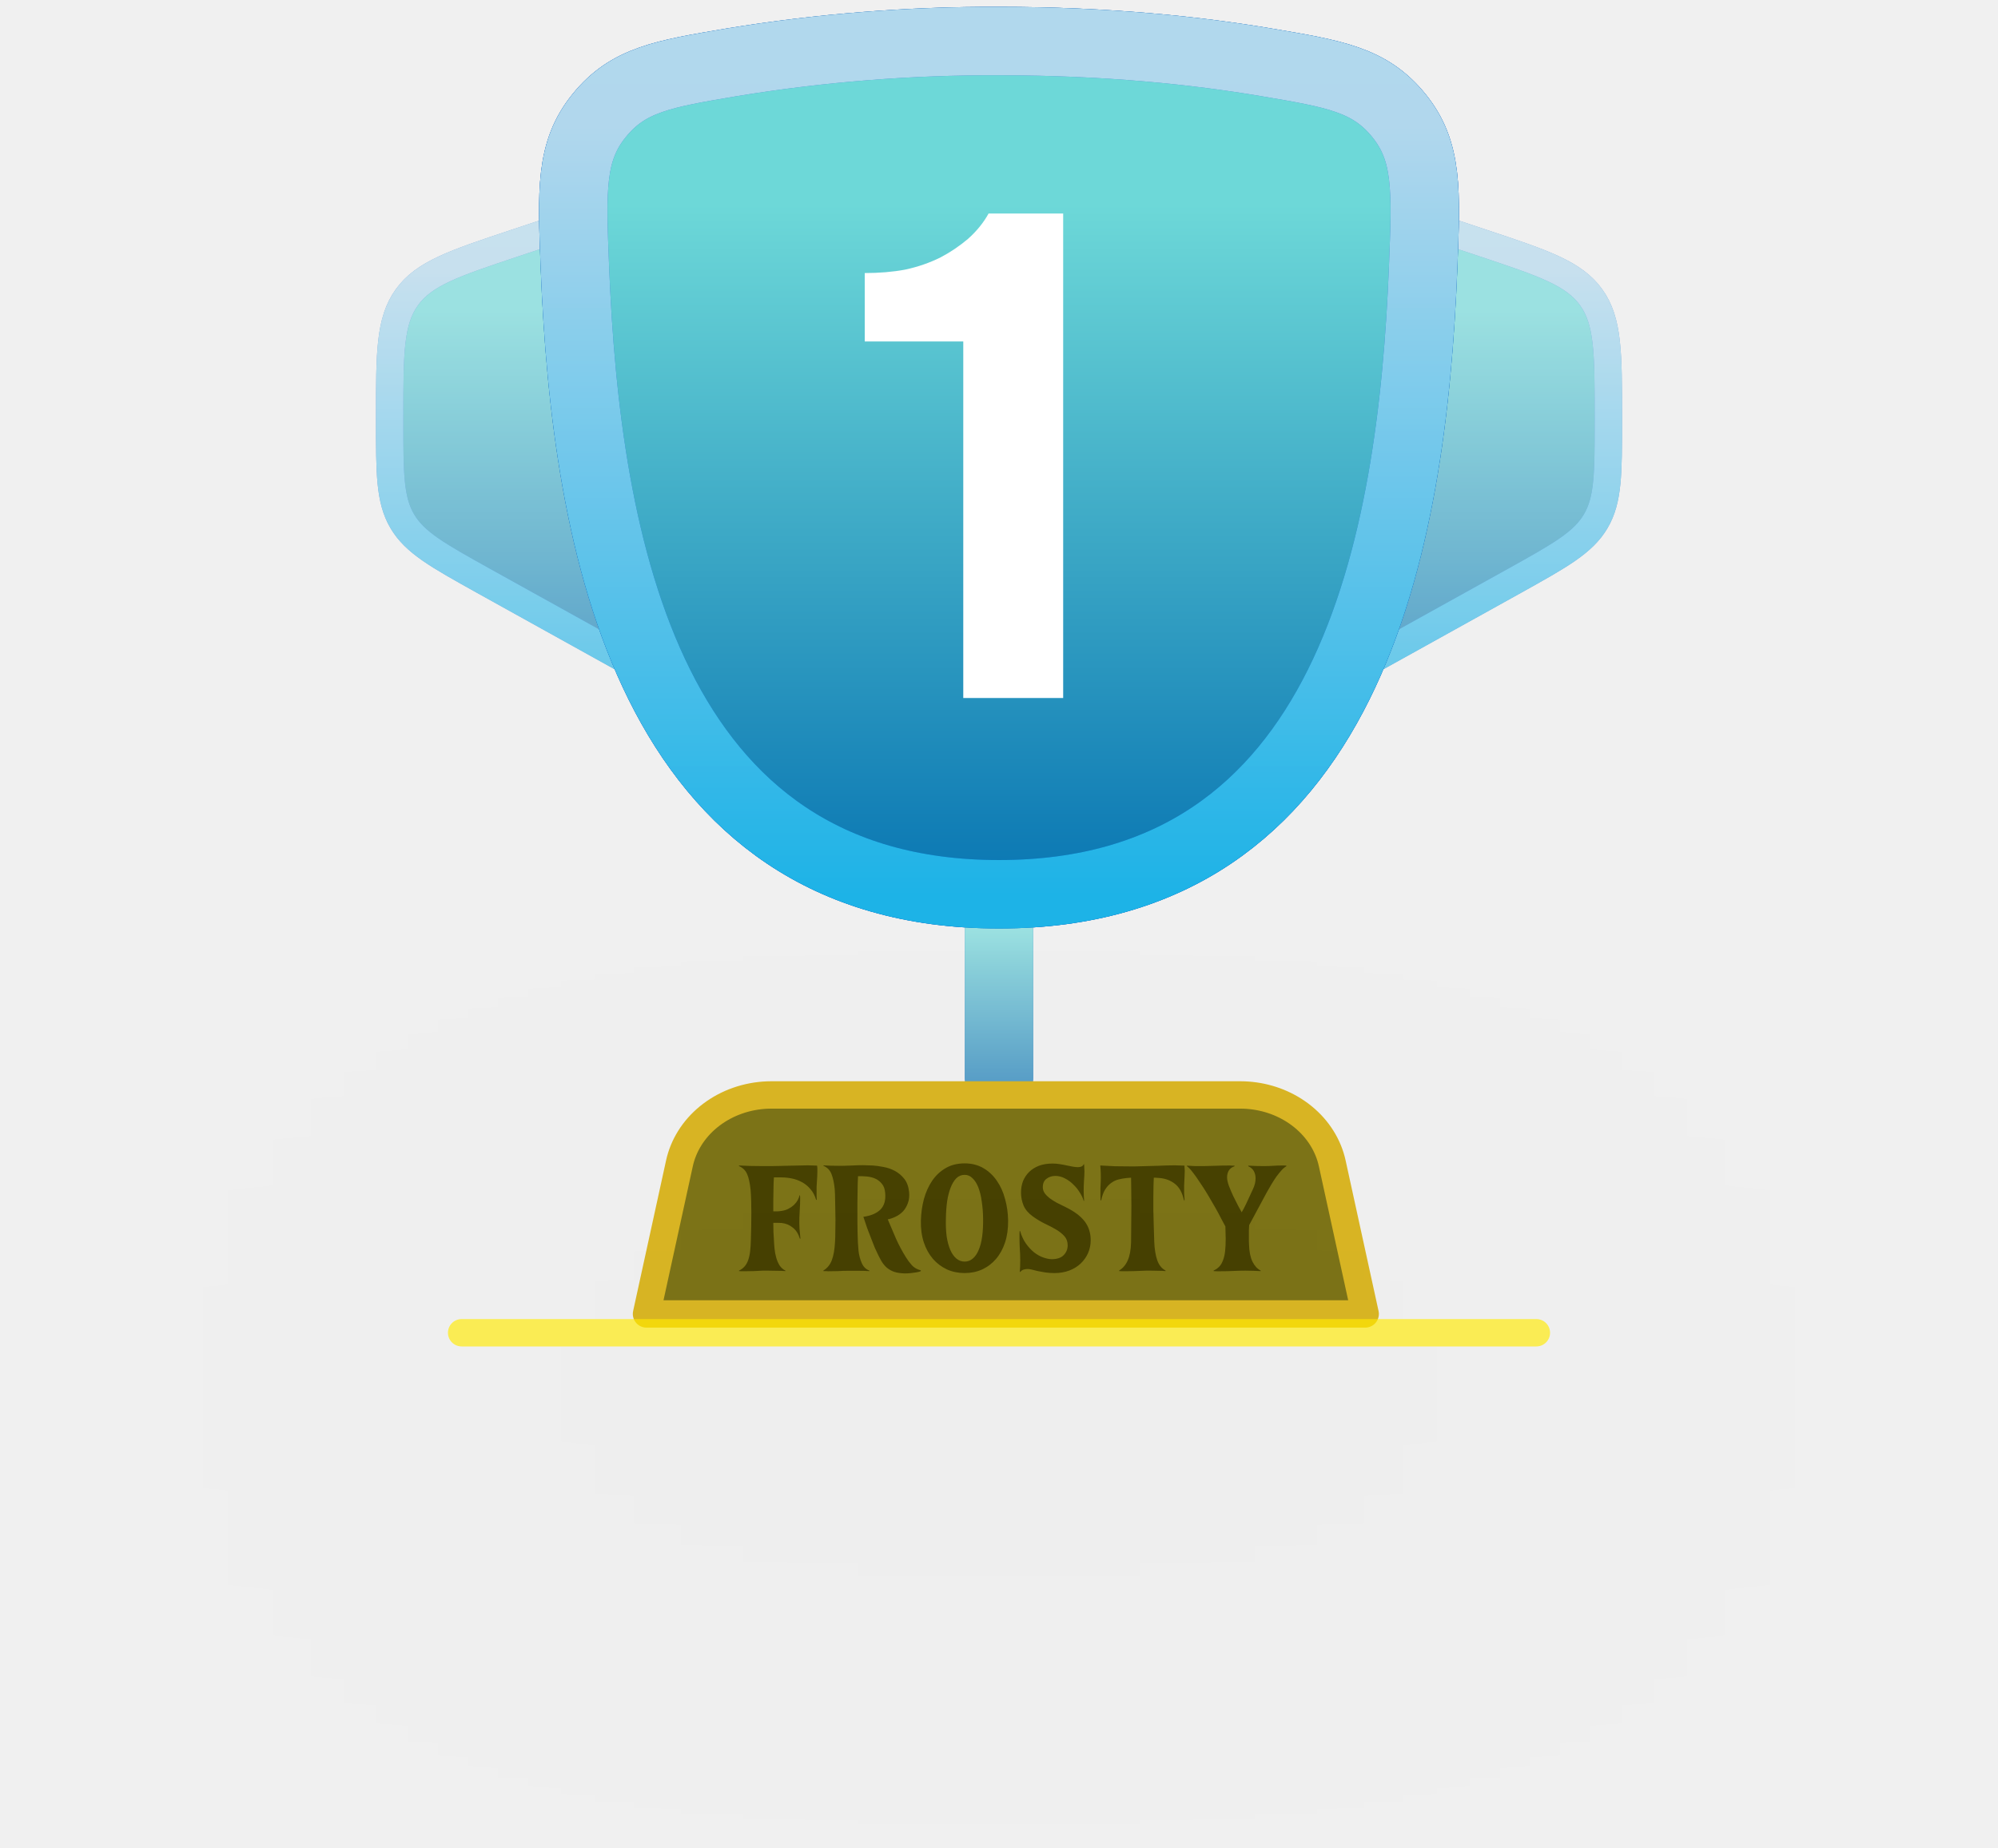
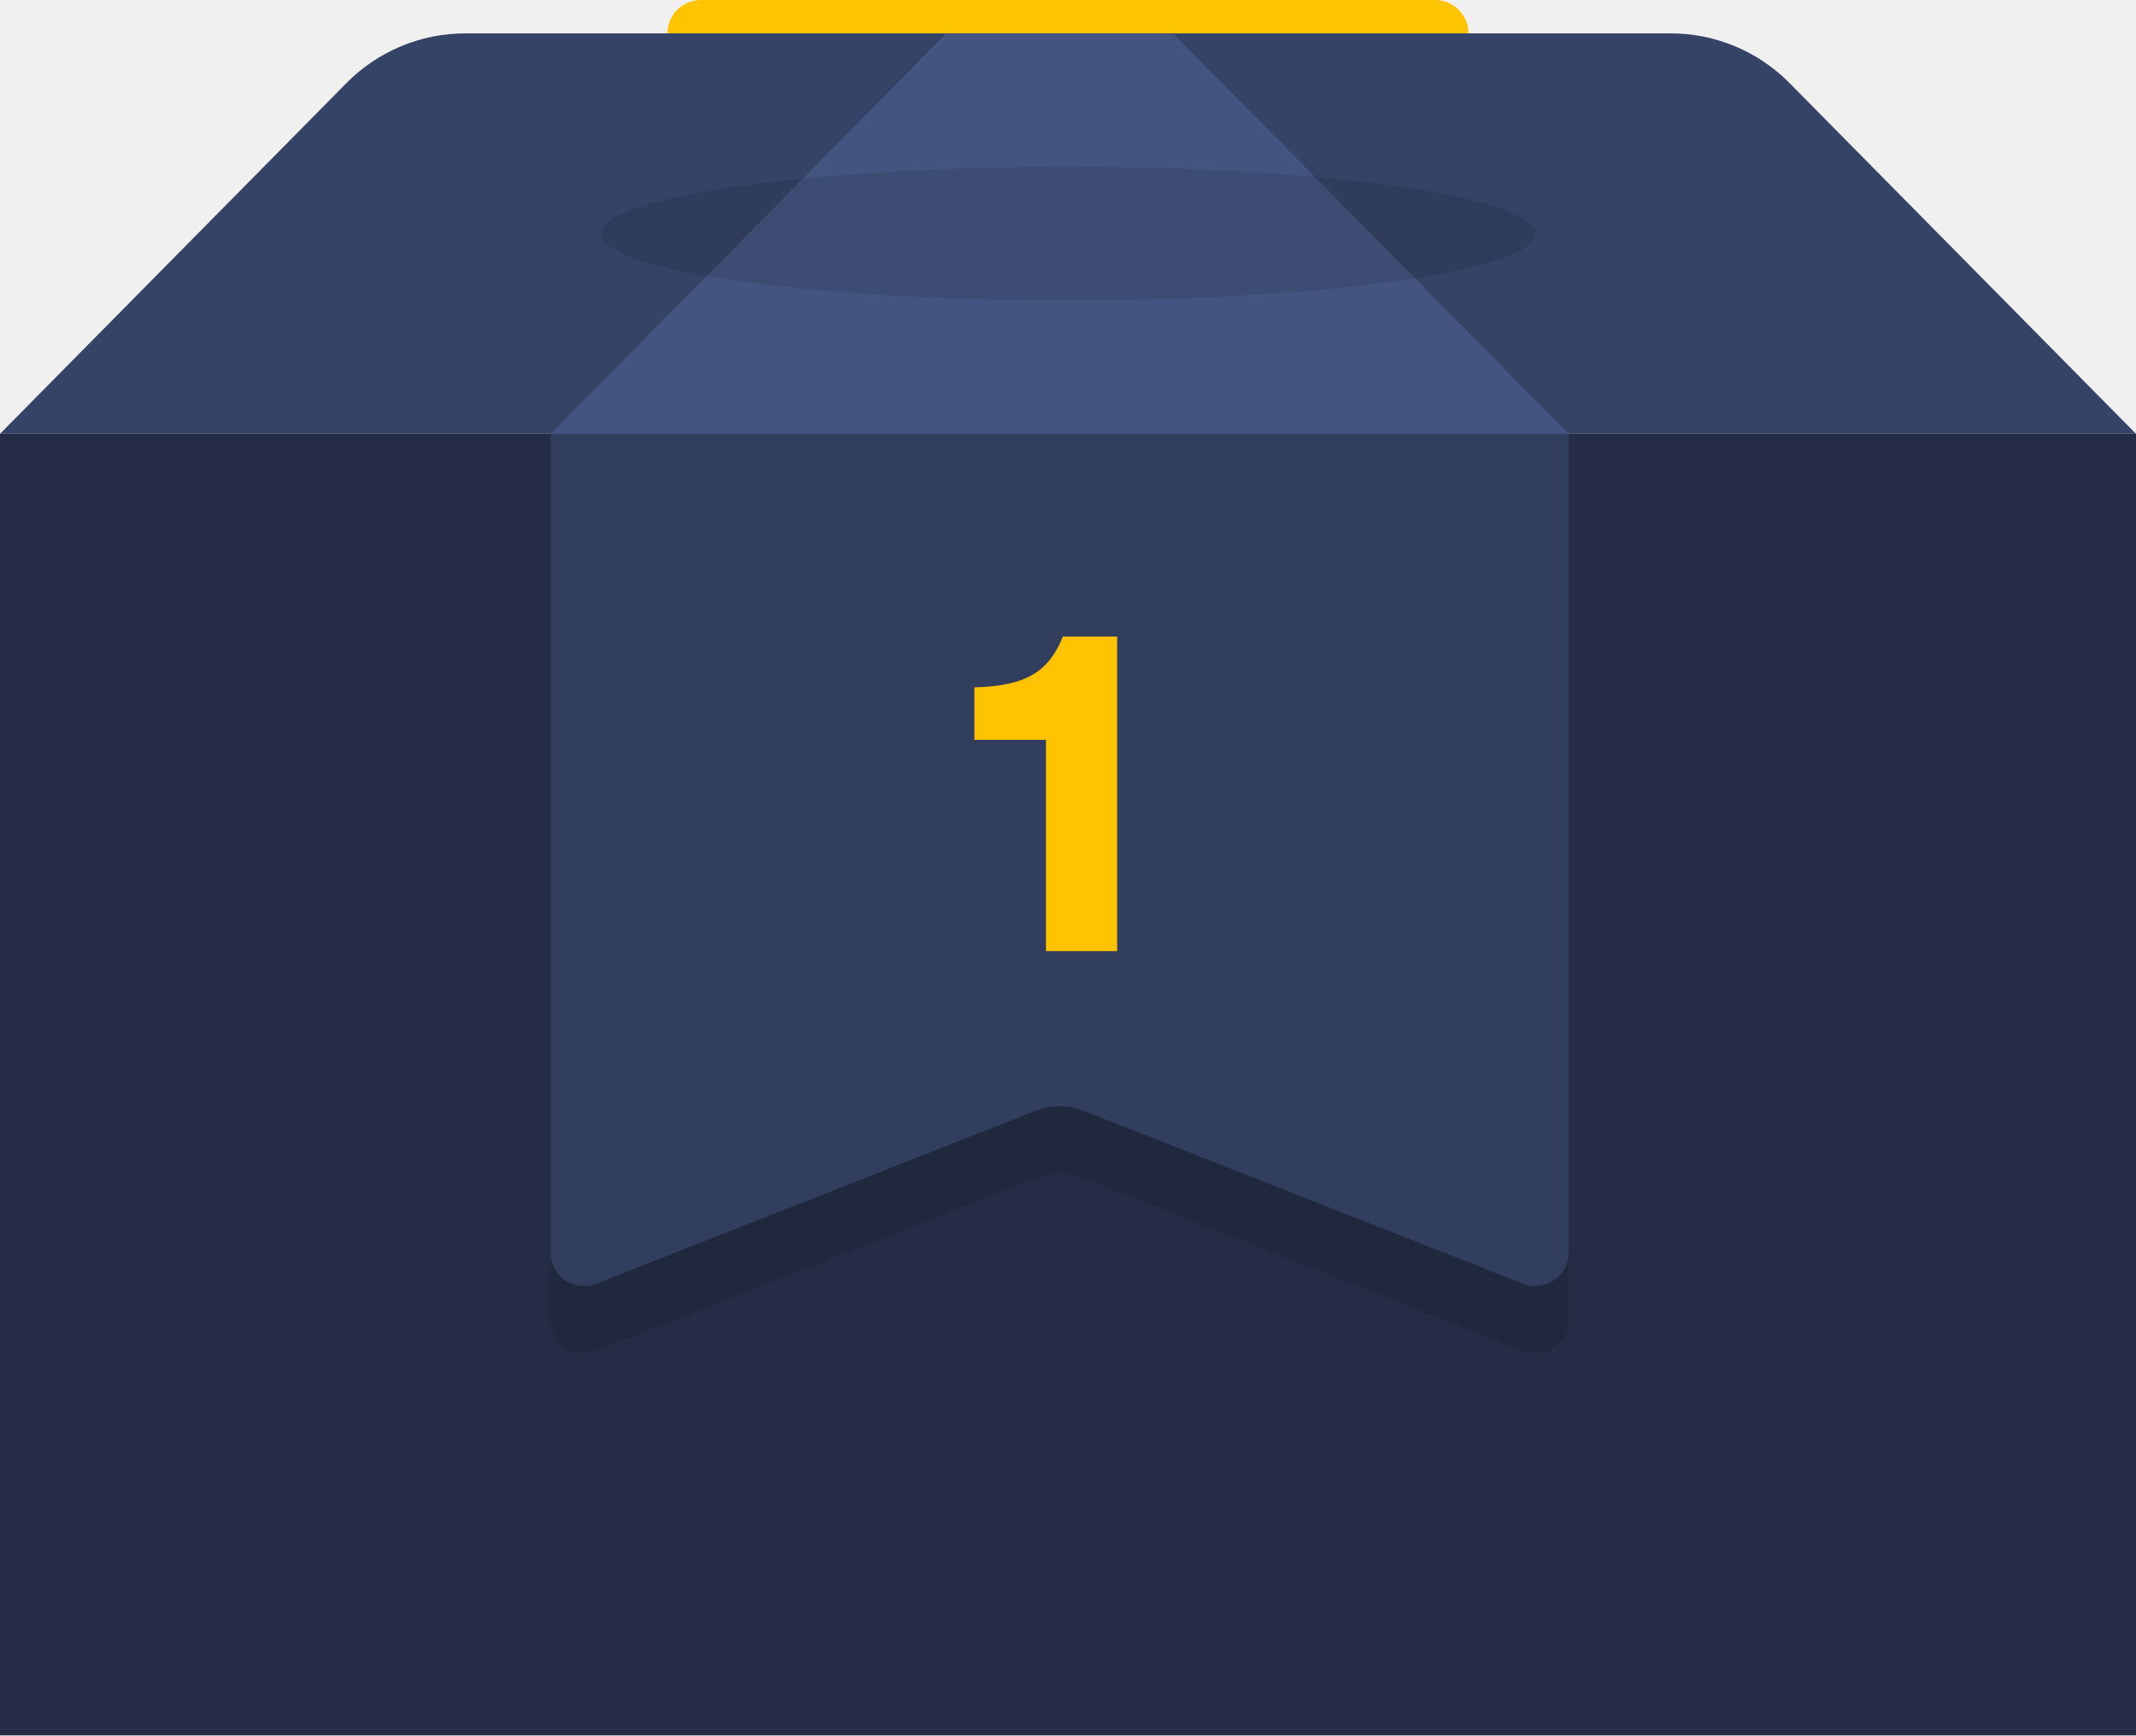
- <svg xmlns="http://www.w3.org/2000/svg" width="146" height="135" viewBox="0 0 146 135" fill="none">
-   <g opacity="0.65">
-     <path d="M104.169 16.359L108.394 17.766C112.802 19.236 115.006 19.971 116.267 21.72C117.527 23.47 117.527 25.799 117.527 30.439V30.764C117.527 34.593 117.527 36.512 116.605 38.079C115.683 39.647 114.005 40.577 110.656 42.443L97.49 49.754M41.832 16.359L37.606 17.766C33.198 19.236 30.994 19.971 29.734 21.72C28.474 23.47 28.474 25.799 28.474 30.439V30.764C28.474 34.593 28.474 36.512 29.395 38.079C30.317 39.647 31.996 40.577 35.344 42.443L48.511 49.754" fill="url(#paint0_linear_29_11670)" />
-     <path d="M104.169 16.359L108.394 17.766C112.802 19.236 115.006 19.971 116.267 21.72C117.527 23.47 117.527 25.799 117.527 30.439V30.764C117.527 34.593 117.527 36.512 116.605 38.079C115.683 39.647 114.005 40.577 110.656 42.443L97.49 49.754M41.832 16.359L37.606 17.766C33.198 19.236 30.994 19.971 29.734 21.72C28.474 23.47 28.474 25.799 28.474 30.439V30.764C28.474 34.593 28.474 36.512 29.395 38.079C30.317 39.647 31.996 40.577 35.344 42.443L48.511 49.754" fill="url(#paint1_linear_29_11670)" />
-     <path d="M104.169 16.359L108.394 17.766C112.802 19.236 115.006 19.971 116.267 21.72C117.527 23.47 117.527 25.799 117.527 30.439V30.764C117.527 34.593 117.527 36.512 116.605 38.079C115.683 39.647 114.005 40.577 110.656 42.443L97.49 49.754M41.832 16.359L37.606 17.766C33.198 19.236 30.994 19.971 29.734 21.72C28.474 23.47 28.474 25.799 28.474 30.439V30.764C28.474 34.593 28.474 36.512 29.395 38.079C30.317 39.647 31.996 40.577 35.344 42.443L48.511 49.754" stroke="url(#paint2_linear_29_11670)" stroke-width="2" />
-     <path d="M104.169 16.359L108.394 17.766C112.802 19.236 115.006 19.971 116.267 21.72C117.527 23.47 117.527 25.799 117.527 30.439V30.764C117.527 34.593 117.527 36.512 116.605 38.079C115.683 39.647 114.005 40.577 110.656 42.443L97.49 49.754M41.832 16.359L37.606 17.766C33.198 19.236 30.994 19.971 29.734 21.72C28.474 23.47 28.474 25.799 28.474 30.439V30.764C28.474 34.593 28.474 36.512 29.395 38.079C30.317 39.647 31.996 40.577 35.344 42.443L48.511 49.754" stroke="url(#paint3_linear_29_11670)" stroke-opacity="0.75" stroke-width="2" />
+ <svg xmlns="http://www.w3.org/2000/svg" width="128" height="104" viewBox="0 0 128 104" fill="none">
+   <rect x="40" width="48" height="4" rx="2" fill="#FFC400" />
+   <path d="M20.767 4.973C22.646 3.071 25.209 2 27.882 2H100.118C102.791 2 105.354 3.071 107.233 4.973L128 26H0L20.767 4.973Z" fill="#354366" />
+   <path d="M128 26H0V104H128V26Z" fill="#242D45" />
+   <g filter="url(#filter0_d_1_727)">
+     <path d="M70.296 2H56.704L33 26H94L70.296 2Z" fill="#42547F" />
+     <path d="M94 26H33V75.064C33 76.474 34.42 77.441 35.732 76.925L62.035 66.576C62.977 66.206 64.023 66.206 64.965 66.576L91.268 76.925C92.58 77.441 94 76.474 94 75.064V26Z" fill="#313E5E" />
  </g>
-   <path d="M73 65.338C47.353 65.338 42.811 39.78 42.009 19.503C41.782 13.866 41.671 11.043 43.79 8.438C45.906 5.828 48.439 5.401 53.511 4.546C59.953 3.491 66.472 2.974 73 3.001C80.943 3.001 87.484 3.7 92.489 4.546C97.561 5.401 100.094 5.828 102.214 8.438C104.333 11.047 104.217 13.866 103.995 19.503C103.193 39.78 98.652 65.338 73.004 65.338H73Z" fill="url(#paint4_linear_29_11670)" stroke="url(#paint5_linear_29_11670)" stroke-width="5" />
-   <g opacity="0.65">
-     <path d="M73 65.338V78.696V65.338Z" fill="url(#paint6_linear_29_11670)" />
-     <path d="M73 65.338V78.696" stroke="url(#paint7_linear_29_11670)" stroke-width="5" stroke-linecap="round" />
-     <path d="M73 65.338V78.696" stroke="url(#paint8_linear_29_11670)" stroke-width="5" stroke-linecap="round" />
-   </g>
-   <path d="M90.628 80L90.929 80.006C92.327 80.062 93.668 80.504 94.773 81.265L95.007 81.433C96.153 82.295 96.946 83.461 97.289 84.744L97.352 85.002V85.003L99.758 96H47.242L49.648 85.003V85.002C49.931 83.704 50.67 82.511 51.769 81.609L51.993 81.433C53.141 80.57 54.573 80.066 56.071 80.006L56.372 80H90.628Z" fill="#7C7317" stroke="#D9B523" stroke-width="2" stroke-linecap="round" stroke-linejoin="round" />
-   <path d="M91.27 90.931C91.285 91.453 91.371 91.871 91.526 92.188C91.683 92.496 91.879 92.709 92.117 92.827V92.871C91.969 92.864 91.798 92.856 91.605 92.849C91.419 92.841 91.218 92.838 91.003 92.838C90.728 92.838 90.435 92.845 90.123 92.86C89.818 92.875 89.502 92.882 89.176 92.882C89.086 92.882 89.001 92.882 88.919 92.882C88.838 92.882 88.76 92.878 88.685 92.871V92.827C88.849 92.753 88.986 92.658 89.098 92.54C89.209 92.423 89.298 92.272 89.365 92.088C89.439 91.904 89.491 91.684 89.521 91.427C89.551 91.17 89.566 90.857 89.566 90.49C89.566 90.358 89.562 90.214 89.554 90.06C89.554 89.898 89.551 89.748 89.543 89.608C89.476 89.476 89.376 89.288 89.242 89.046C89.116 88.796 88.968 88.52 88.797 88.219C88.626 87.918 88.444 87.606 88.251 87.282C88.058 86.959 87.865 86.658 87.671 86.378C87.486 86.092 87.311 85.846 87.148 85.64C86.984 85.427 86.847 85.283 86.736 85.21V85.166C86.929 85.18 87.129 85.192 87.337 85.199C87.545 85.199 87.749 85.199 87.95 85.199C88.136 85.199 88.407 85.192 88.763 85.177C89.12 85.162 89.488 85.155 89.866 85.155C89.926 85.155 89.981 85.159 90.034 85.166C90.093 85.166 90.152 85.166 90.212 85.166V85.21C90.019 85.276 89.877 85.383 89.788 85.53C89.707 85.669 89.666 85.835 89.666 86.026C89.666 86.187 89.71 86.393 89.799 86.643C89.896 86.893 90.004 87.146 90.123 87.403C90.249 87.653 90.368 87.888 90.479 88.109C90.598 88.322 90.683 88.476 90.735 88.572C90.839 88.396 90.951 88.182 91.07 87.933C91.189 87.675 91.352 87.323 91.56 86.874C91.686 86.61 91.749 86.349 91.749 86.092C91.749 85.901 91.709 85.728 91.627 85.574C91.545 85.419 91.408 85.298 91.215 85.21V85.166C91.593 85.188 91.965 85.199 92.329 85.199C92.589 85.199 92.823 85.192 93.031 85.177C93.239 85.162 93.462 85.155 93.699 85.155C93.751 85.155 93.799 85.155 93.844 85.155C93.896 85.155 93.948 85.159 94 85.166V85.21C93.881 85.276 93.762 85.375 93.644 85.507C93.525 85.64 93.402 85.79 93.276 85.96C93.157 86.129 93.038 86.312 92.919 86.511C92.8 86.709 92.685 86.907 92.574 87.106C92.344 87.525 92.124 87.933 91.916 88.329C91.709 88.719 91.497 89.112 91.281 89.509C91.274 89.634 91.266 89.77 91.259 89.917C91.259 90.056 91.259 90.2 91.259 90.347C91.259 90.45 91.259 90.552 91.259 90.655C91.266 90.751 91.27 90.843 91.27 90.931Z" fill="#474101" />
-   <path d="M84.345 90.743C84.367 91.279 84.441 91.728 84.568 92.088C84.694 92.44 84.894 92.686 85.169 92.826V92.87C85.028 92.856 84.861 92.848 84.668 92.848C84.482 92.841 84.289 92.837 84.088 92.837C83.977 92.837 83.869 92.837 83.765 92.837C83.661 92.837 83.565 92.841 83.476 92.848C83.29 92.856 83.093 92.863 82.885 92.87C82.685 92.877 82.48 92.881 82.272 92.881C82.191 92.881 82.109 92.881 82.027 92.881C81.946 92.881 81.864 92.877 81.782 92.87V92.826C82.057 92.657 82.265 92.411 82.406 92.088C82.555 91.764 82.636 91.323 82.651 90.765C82.659 90.39 82.662 89.968 82.662 89.497C82.67 89.027 82.674 88.56 82.674 88.097C82.674 87.634 82.67 87.219 82.662 86.852C82.662 86.484 82.659 86.216 82.651 86.047L82.339 86.069C82.124 86.091 81.916 86.128 81.715 86.179C81.522 86.231 81.344 86.319 81.18 86.444C81.017 86.561 80.872 86.723 80.746 86.929C80.627 87.127 80.534 87.384 80.467 87.7H80.423C80.415 87.627 80.412 87.557 80.412 87.491C80.412 87.425 80.412 87.355 80.412 87.281C80.412 87.135 80.412 86.984 80.412 86.83C80.419 86.675 80.427 86.514 80.434 86.345C80.449 85.926 80.438 85.529 80.4 85.154C80.772 85.176 81.129 85.195 81.47 85.209C81.812 85.217 82.176 85.22 82.562 85.22C82.696 85.22 82.833 85.22 82.974 85.22C83.115 85.22 83.26 85.217 83.409 85.209C83.788 85.202 84.196 85.191 84.635 85.176C85.073 85.154 85.481 85.143 85.86 85.143C85.986 85.143 86.105 85.147 86.217 85.154C86.335 85.154 86.447 85.158 86.551 85.165C86.558 85.231 86.562 85.294 86.562 85.353C86.569 85.411 86.573 85.47 86.573 85.529C86.573 85.639 86.569 85.76 86.562 85.893C86.555 86.025 86.547 86.183 86.54 86.367C86.54 86.455 86.536 86.536 86.529 86.609C86.529 86.675 86.529 86.745 86.529 86.819C86.529 86.944 86.529 87.072 86.529 87.204C86.536 87.337 86.547 87.502 86.562 87.7H86.517C86.399 87.149 86.18 86.749 85.86 86.499C85.548 86.249 85.173 86.106 84.735 86.069C84.675 86.062 84.62 86.058 84.568 86.058C84.523 86.051 84.482 86.047 84.445 86.047H84.311C84.304 86.187 84.296 86.389 84.289 86.653C84.282 86.918 84.278 87.219 84.278 87.557C84.278 87.822 84.278 88.101 84.278 88.395C84.285 88.681 84.293 88.964 84.3 89.244C84.308 89.523 84.315 89.791 84.323 90.048C84.33 90.305 84.337 90.537 84.345 90.743Z" fill="#474101" />
-   <path d="M76.837 92.001C77.238 92.001 77.535 91.902 77.728 91.703C77.921 91.505 78.018 91.266 78.018 90.987C78.018 90.722 77.94 90.502 77.784 90.325C77.628 90.149 77.427 89.987 77.182 89.84C76.937 89.693 76.662 89.55 76.358 89.41C76.06 89.263 75.767 89.087 75.477 88.881C75.158 88.653 74.931 88.389 74.798 88.088C74.671 87.779 74.608 87.459 74.608 87.129C74.608 86.835 74.656 86.559 74.753 86.302C74.857 86.045 75.006 85.821 75.199 85.629C75.392 85.438 75.63 85.288 75.912 85.178C76.201 85.067 76.536 85.012 76.915 85.012C77.093 85.012 77.271 85.027 77.449 85.056C77.635 85.086 77.81 85.119 77.973 85.156C78.136 85.185 78.285 85.214 78.419 85.244C78.56 85.266 78.679 85.277 78.775 85.277C78.991 85.277 79.128 85.207 79.188 85.067H79.221C79.228 85.148 79.232 85.233 79.232 85.321C79.24 85.402 79.243 85.486 79.243 85.574C79.243 85.773 79.232 86.008 79.21 86.28C79.195 86.544 79.188 86.78 79.188 86.985C79.188 87.213 79.199 87.463 79.221 87.735H79.188C79.136 87.551 79.043 87.353 78.909 87.14C78.783 86.927 78.627 86.732 78.441 86.555C78.263 86.372 78.058 86.221 77.828 86.103C77.605 85.979 77.368 85.916 77.115 85.916C76.87 85.916 76.655 85.986 76.469 86.126C76.291 86.258 76.201 86.464 76.201 86.743C76.201 86.897 76.246 87.04 76.335 87.173C76.424 87.298 76.543 87.419 76.692 87.537C76.848 87.654 77.026 87.768 77.227 87.878C77.435 87.981 77.657 88.091 77.895 88.209C78.519 88.517 78.976 88.863 79.266 89.245C79.555 89.627 79.7 90.083 79.7 90.612C79.7 90.943 79.637 91.255 79.511 91.549C79.384 91.835 79.206 92.089 78.976 92.309C78.746 92.53 78.467 92.703 78.14 92.828C77.813 92.953 77.449 93.015 77.048 93.015C76.826 93.015 76.61 93 76.402 92.971C76.201 92.941 76.016 92.908 75.845 92.872C75.682 92.828 75.533 92.791 75.399 92.761C75.273 92.732 75.173 92.717 75.099 92.717C74.995 92.717 74.894 92.732 74.798 92.761C74.701 92.791 74.623 92.846 74.564 92.927H74.519C74.541 92.699 74.552 92.412 74.552 92.067C74.552 91.788 74.541 91.508 74.519 91.229C74.504 90.95 74.497 90.671 74.497 90.391C74.497 90.318 74.497 90.245 74.497 90.171C74.497 90.097 74.501 90.02 74.508 89.939H74.541C74.645 90.292 74.787 90.597 74.965 90.854C75.15 91.112 75.347 91.325 75.555 91.494C75.771 91.663 75.99 91.788 76.213 91.868C76.436 91.949 76.644 91.993 76.837 92.001Z" fill="#474101" />
-   <path d="M70.49 85.838C70.252 85.838 70.048 85.922 69.877 86.091C69.714 86.26 69.576 86.488 69.465 86.775C69.354 87.061 69.268 87.396 69.209 87.778C69.157 88.16 69.127 88.568 69.12 89.001C69.105 89.494 69.123 89.938 69.175 90.335C69.235 90.725 69.324 91.055 69.443 91.327C69.562 91.599 69.71 91.808 69.888 91.956C70.067 92.103 70.267 92.176 70.49 92.176C70.713 92.176 70.91 92.103 71.081 91.956C71.259 91.808 71.404 91.599 71.515 91.327C71.634 91.055 71.719 90.725 71.771 90.335C71.823 89.938 71.846 89.494 71.838 89.001C71.831 88.568 71.797 88.16 71.738 87.778C71.686 87.388 71.604 87.05 71.493 86.764C71.382 86.477 71.24 86.253 71.07 86.091C70.906 85.922 70.713 85.838 70.49 85.838ZM73.666 89.178C73.673 89.766 73.599 90.298 73.443 90.776C73.287 91.246 73.068 91.647 72.785 91.978C72.503 92.308 72.165 92.566 71.771 92.749C71.385 92.925 70.958 93.014 70.49 93.014C70.022 93.014 69.591 92.925 69.198 92.749C68.804 92.566 68.462 92.308 68.173 91.978C67.883 91.639 67.66 91.235 67.504 90.765C67.348 90.287 67.278 89.758 67.292 89.178C67.307 88.627 67.382 88.101 67.515 87.601C67.656 87.094 67.857 86.65 68.117 86.268C68.384 85.878 68.715 85.57 69.109 85.342C69.502 85.114 69.963 85 70.49 85C71.003 85 71.456 85.114 71.849 85.342C72.243 85.57 72.574 85.878 72.841 86.268C73.109 86.65 73.309 87.094 73.443 87.601C73.584 88.101 73.658 88.627 73.666 89.178Z" fill="#474101" />
-   <path d="M62.732 91.361C62.769 91.706 62.851 92.019 62.977 92.298C63.103 92.57 63.285 92.746 63.523 92.827V92.871C63.293 92.856 63.033 92.849 62.743 92.849C62.454 92.849 62.175 92.849 61.908 92.849C61.692 92.849 61.466 92.856 61.228 92.871C60.99 92.878 60.753 92.882 60.515 92.882C60.456 92.882 60.396 92.878 60.337 92.871C60.285 92.871 60.229 92.871 60.169 92.871V92.827C60.452 92.658 60.656 92.408 60.782 92.077C60.909 91.747 60.987 91.309 61.016 90.766C61.031 90.552 61.039 90.306 61.039 90.027C61.046 89.74 61.05 89.447 61.05 89.145C61.05 88.917 61.046 88.69 61.039 88.462C61.039 88.234 61.035 88.021 61.027 87.822C61.027 87.617 61.024 87.433 61.016 87.271C61.009 87.102 61.001 86.966 60.994 86.863C60.949 86.422 60.871 86.062 60.76 85.783C60.649 85.497 60.452 85.294 60.169 85.177V85.144C60.489 85.166 60.842 85.177 61.228 85.177H61.607C61.822 85.17 62.049 85.162 62.286 85.155C62.532 85.14 62.795 85.133 63.078 85.133C63.189 85.133 63.3 85.136 63.412 85.144C63.531 85.144 63.653 85.147 63.779 85.155C64.017 85.17 64.281 85.206 64.57 85.265C64.86 85.317 65.135 85.412 65.395 85.552C65.655 85.691 65.882 85.882 66.075 86.125C66.268 86.367 66.387 86.687 66.431 87.084C66.461 87.392 66.431 87.664 66.342 87.9C66.26 88.135 66.141 88.337 65.986 88.506C65.83 88.668 65.651 88.796 65.451 88.892C65.258 88.987 65.064 89.053 64.871 89.09C65.064 89.553 65.265 90.023 65.473 90.501C65.688 90.979 65.93 91.431 66.197 91.857C66.323 92.063 66.468 92.257 66.632 92.441C66.803 92.625 67.022 92.75 67.289 92.816V92.871C67.252 92.893 67.185 92.915 67.089 92.937C66.992 92.959 66.877 92.978 66.743 92.992C66.609 93.014 66.465 93.029 66.309 93.036C66.153 93.044 66.004 93.04 65.863 93.025C65.603 93.003 65.384 92.952 65.206 92.871C65.027 92.79 64.871 92.687 64.738 92.562C64.604 92.43 64.489 92.279 64.392 92.11C64.296 91.941 64.203 91.761 64.114 91.57C64.069 91.482 64.006 91.346 63.924 91.162C63.85 90.971 63.765 90.754 63.668 90.512C63.572 90.269 63.471 90.009 63.367 89.729C63.271 89.45 63.178 89.175 63.089 88.903C63.638 88.829 64.054 88.653 64.337 88.374C64.619 88.087 64.734 87.679 64.682 87.15C64.66 86.878 64.582 86.661 64.448 86.5C64.322 86.338 64.166 86.213 63.98 86.125C63.794 86.037 63.586 85.982 63.356 85.96C63.133 85.938 62.914 85.93 62.699 85.938C62.691 86.062 62.684 86.231 62.676 86.445C62.676 86.658 62.673 86.889 62.665 87.139C62.665 87.389 62.662 87.642 62.654 87.9C62.654 88.157 62.654 88.388 62.654 88.594C62.654 88.8 62.654 89.028 62.654 89.278C62.654 89.527 62.658 89.777 62.665 90.027C62.673 90.277 62.68 90.519 62.688 90.754C62.702 90.982 62.717 91.184 62.732 91.361Z" fill="#474101" />
-   <path d="M59.705 85.165C59.719 85.239 59.727 85.312 59.727 85.386C59.727 85.452 59.727 85.522 59.727 85.595C59.727 85.808 59.716 86.051 59.694 86.323C59.686 86.469 59.679 86.602 59.671 86.719C59.671 86.83 59.671 86.951 59.671 87.083C59.671 87.164 59.671 87.252 59.671 87.348C59.671 87.443 59.675 87.55 59.682 87.667H59.638C59.541 87.344 59.4 87.079 59.214 86.874C59.036 86.661 58.828 86.492 58.59 86.367C58.36 86.242 58.115 86.153 57.855 86.102C57.602 86.051 57.354 86.025 57.109 86.025H56.551C56.544 86.128 56.537 86.267 56.529 86.444C56.529 86.62 56.526 86.819 56.518 87.039C56.518 87.26 56.514 87.495 56.507 87.745C56.507 87.994 56.507 88.248 56.507 88.505C56.589 88.505 56.689 88.505 56.808 88.505C56.934 88.498 57.038 88.487 57.12 88.472C57.313 88.443 57.484 88.388 57.632 88.307C57.781 88.226 57.911 88.134 58.022 88.031C58.134 87.921 58.223 87.807 58.29 87.689C58.356 87.564 58.401 87.447 58.423 87.337H58.457C58.464 87.395 58.468 87.451 58.468 87.502C58.468 87.553 58.468 87.609 58.468 87.667C58.468 87.866 58.461 88.075 58.446 88.296C58.438 88.509 58.427 88.729 58.412 88.957C58.405 89.266 58.408 89.541 58.423 89.784C58.446 90.026 58.468 90.265 58.49 90.5H58.446C58.342 90.147 58.171 89.879 57.933 89.696C57.703 89.504 57.432 89.391 57.12 89.354C57.016 89.347 56.904 89.343 56.785 89.343C56.667 89.343 56.574 89.343 56.507 89.343C56.507 89.571 56.511 89.791 56.518 90.004C56.533 90.21 56.544 90.397 56.551 90.566C56.559 90.772 56.574 90.989 56.596 91.217C56.618 91.445 56.659 91.665 56.719 91.878C56.778 92.091 56.86 92.282 56.964 92.451C57.075 92.62 57.22 92.749 57.398 92.837V92.87C57.22 92.856 57.012 92.848 56.774 92.848C56.544 92.841 56.31 92.837 56.072 92.837H55.749C55.549 92.844 55.322 92.856 55.07 92.87C54.825 92.877 54.59 92.881 54.368 92.881C54.301 92.881 54.238 92.881 54.178 92.881C54.119 92.881 54.059 92.877 54 92.87V92.837C54.163 92.756 54.297 92.657 54.401 92.54C54.513 92.415 54.602 92.26 54.669 92.076C54.735 91.893 54.784 91.68 54.813 91.437C54.843 91.187 54.862 90.901 54.869 90.577C54.891 89.887 54.903 89.233 54.903 88.615C54.903 88.307 54.899 88.013 54.891 87.734C54.884 87.447 54.869 87.175 54.847 86.918C54.795 86.418 54.709 86.036 54.59 85.771C54.472 85.507 54.275 85.316 54 85.198V85.154C54.238 85.169 54.501 85.18 54.791 85.187C55.088 85.195 55.382 85.198 55.671 85.198C55.924 85.198 56.165 85.198 56.395 85.198C56.626 85.191 56.83 85.187 57.008 85.187C57.127 85.187 57.268 85.183 57.432 85.176C57.595 85.169 57.766 85.165 57.944 85.165C58.123 85.158 58.304 85.154 58.49 85.154C58.676 85.147 58.854 85.143 59.025 85.143C59.159 85.143 59.281 85.147 59.393 85.154C59.511 85.154 59.615 85.158 59.705 85.165Z" fill="#474101" />
-   <g opacity="0.65" filter="url(#filter0_d_29_11670)">
-     <path d="M112.268 97.375H33.732H112.268Z" fill="url(#paint9_linear_29_11670)" />
-     <path d="M112.268 97.375H33.732" stroke="#FFEA00" stroke-width="2" stroke-linecap="round" />
-   </g>
-   <path d="M73 65.338C47.352 65.338 42.811 39.78 42.009 19.503C41.782 13.866 41.671 11.043 43.79 8.438C45.905 5.828 48.439 5.401 53.511 4.546C59.953 3.491 66.472 2.974 73 3.001C80.943 3.001 87.484 3.7 92.489 4.546C97.561 5.401 100.094 5.828 102.214 8.438C104.333 11.047 104.217 13.866 103.995 19.503C103.193 39.78 98.651 65.338 73.004 65.338H73Z" fill="url(#paint10_linear_29_11670)" />
-   <path d="M73 65.338C47.352 65.338 42.811 39.78 42.009 19.503C41.782 13.866 41.671 11.043 43.79 8.438C45.905 5.828 48.439 5.401 53.511 4.546C59.953 3.491 66.472 2.974 73 3.001C80.943 3.001 87.484 3.7 92.489 4.546C97.561 5.401 100.094 5.828 102.214 8.438C104.333 11.047 104.217 13.866 103.995 19.503C103.193 39.78 98.651 65.338 73.004 65.338H73Z" fill="url(#paint11_linear_29_11670)" />
-   <path d="M73 65.338C47.352 65.338 42.811 39.78 42.009 19.503C41.782 13.866 41.671 11.043 43.79 8.438C45.905 5.828 48.439 5.401 53.511 4.546C59.953 3.491 66.472 2.974 73 3.001C80.943 3.001 87.484 3.7 92.489 4.546C97.561 5.401 100.094 5.828 102.214 8.438C104.333 11.047 104.217 13.866 103.995 19.503C103.193 39.78 98.651 65.338 73.004 65.338H73Z" stroke="url(#paint12_linear_29_11670)" stroke-width="5" />
-   <path d="M73 65.338C47.352 65.338 42.811 39.78 42.009 19.503C41.782 13.866 41.671 11.043 43.79 8.438C45.905 5.828 48.439 5.401 53.511 4.546C59.953 3.491 66.472 2.974 73 3.001C80.943 3.001 87.484 3.7 92.489 4.546C97.561 5.401 100.094 5.828 102.214 8.438C104.333 11.047 104.217 13.866 103.995 19.503C103.193 39.78 98.651 65.338 73.004 65.338H73Z" stroke="url(#paint13_linear_29_11670)" stroke-opacity="0.75" stroke-width="5" />
-   <path d="M77.689 51H70.389V24.95H63.189V19.95C64.256 19.95 65.239 19.867 66.139 19.7C67.072 19.5 67.939 19.2 68.739 18.8C69.439 18.433 70.106 17.983 70.739 17.45C71.372 16.883 71.872 16.267 72.239 15.6H77.689V51Z" fill="white" />
+   <path d="M66.945 57H62.681V44.338H58.391V41.192C61.562 41.114 62.862 40.204 63.694 38.15H66.945V57Z" fill="#FFC300" />
+   <ellipse cx="64" cy="14" rx="28" ry="4" fill="black" fill-opacity="0.1" />
  <defs>
-     <filter id="filter0_d_29_11670" x="0.932" y="68.575" width="144.136" height="65.6" filterUnits="userSpaceOnUse" color-interpolation-filters="sRGB">
+     <filter id="filter0_d_1_727" x="33" y="2" width="61" height="79.066" filterUnits="userSpaceOnUse" color-interpolation-filters="sRGB">
      <feFlood flood-opacity="0" result="BackgroundImageFix" />
      <feColorMatrix in="SourceAlpha" type="matrix" values="0 0 0 0 0 0 0 0 0 0 0 0 0 0 0 0 0 0 127 0" result="hardAlpha" />
      <feOffset dy="4" />
-       <feGaussianBlur stdDeviation="15.9" />
      <feComposite in2="hardAlpha" operator="out" />
-       <feColorMatrix type="matrix" values="0 0 0 0 0 0 0 0 0 0 0 0 0 0 0 0 0 0 0.25 0" />
-       <feBlend mode="normal" in2="BackgroundImageFix" result="effect1_dropShadow_29_11670" />
-       <feBlend mode="normal" in="SourceGraphic" in2="effect1_dropShadow_29_11670" result="shape" />
+       <feColorMatrix type="matrix" values="0 0 0 0 0 0 0 0 0 0 0 0 0 0 0 0 0 0 0.1 0" />
+       <feBlend mode="normal" in2="BackgroundImageFix" result="effect1_dropShadow_1_727" />
+       <feBlend mode="normal" in="SourceGraphic" in2="effect1_dropShadow_1_727" result="shape" />
    </filter>
-     <linearGradient id="paint0_linear_29_11670" x1="73" y1="16.359" x2="73" y2="49.754" gradientUnits="userSpaceOnUse">
-       <stop stop-color="#6DABE9" />
-       <stop offset="1" stop-color="#064490" />
-     </linearGradient>
-     <linearGradient id="paint1_linear_29_11670" x1="71.305" y1="22.737" x2="71.305" y2="51.957" gradientUnits="userSpaceOnUse">
-       <stop stop-color="#6DD8D8" />
-       <stop offset="1" stop-color="#006DAF" />
-     </linearGradient>
-     <linearGradient id="paint2_linear_29_11670" x1="73" y1="16.359" x2="73" y2="49.754" gradientUnits="userSpaceOnUse">
-       <stop stop-color="#0862B8" />
-       <stop offset="1" stop-color="#0058BC" />
-     </linearGradient>
-     <linearGradient id="paint3_linear_29_11670" x1="73" y1="19.606" x2="73" y2="49.754" gradientUnits="userSpaceOnUse">
-       <stop stop-color="#EAFFFF" />
-       <stop offset="1" stop-color="#27D1F5" />
-     </linearGradient>
-     <linearGradient id="paint4_linear_29_11670" x1="73.001" y1="3" x2="73.001" y2="65.338" gradientUnits="userSpaceOnUse">
-       <stop stop-color="#6DABE9" />
-       <stop offset="1" stop-color="#064490" />
-     </linearGradient>
-     <linearGradient id="paint5_linear_29_11670" x1="73.001" y1="3" x2="73.001" y2="65.338" gradientUnits="userSpaceOnUse">
-       <stop stop-color="#0862B8" />
-       <stop offset="1" stop-color="#0058BC" />
-     </linearGradient>
-     <linearGradient id="paint6_linear_29_11670" x1="73.5" y1="65.338" x2="73.5" y2="78.696" gradientUnits="userSpaceOnUse">
-       <stop stop-color="#6DABE9" />
-       <stop offset="1" stop-color="#064490" />
-     </linearGradient>
-     <linearGradient id="paint7_linear_29_11670" x1="73.5" y1="65.338" x2="73.5" y2="78.696" gradientUnits="userSpaceOnUse">
-       <stop stop-color="#0862B8" />
-       <stop offset="1" stop-color="#0058BC" />
-     </linearGradient>
-     <linearGradient id="paint8_linear_29_11670" x1="73.481" y1="67.889" x2="73.481" y2="79.577" gradientUnits="userSpaceOnUse">
-       <stop stop-color="#6DD8D8" />
-       <stop offset="1" stop-color="#006DAF" />
-     </linearGradient>
-     <linearGradient id="paint9_linear_29_11670" x1="73" y1="97.375" x2="73" y2="98.375" gradientUnits="userSpaceOnUse">
-       <stop stop-color="#6DABE9" />
-       <stop offset="1" stop-color="#064490" />
-     </linearGradient>
-     <linearGradient id="paint10_linear_29_11670" x1="73.001" y1="3" x2="73.001" y2="65.338" gradientUnits="userSpaceOnUse">
-       <stop stop-color="#6DABE9" />
-       <stop offset="1" stop-color="#064490" />
-     </linearGradient>
-     <linearGradient id="paint11_linear_29_11670" x1="71.817" y1="14.905" x2="71.817" y2="69.451" gradientUnits="userSpaceOnUse">
-       <stop stop-color="#6DD8D8" />
-       <stop offset="1" stop-color="#006DAF" />
-     </linearGradient>
-     <linearGradient id="paint12_linear_29_11670" x1="73.001" y1="3" x2="73.001" y2="65.338" gradientUnits="userSpaceOnUse">
-       <stop stop-color="#0862B8" />
-       <stop offset="1" stop-color="#0058BC" />
-     </linearGradient>
-     <linearGradient id="paint13_linear_29_11670" x1="73.001" y1="9.061" x2="73.001" y2="65.338" gradientUnits="userSpaceOnUse">
-       <stop stop-color="#EAFFFF" />
-       <stop offset="1" stop-color="#27D1F5" />
-     </linearGradient>
  </defs>
</svg>
